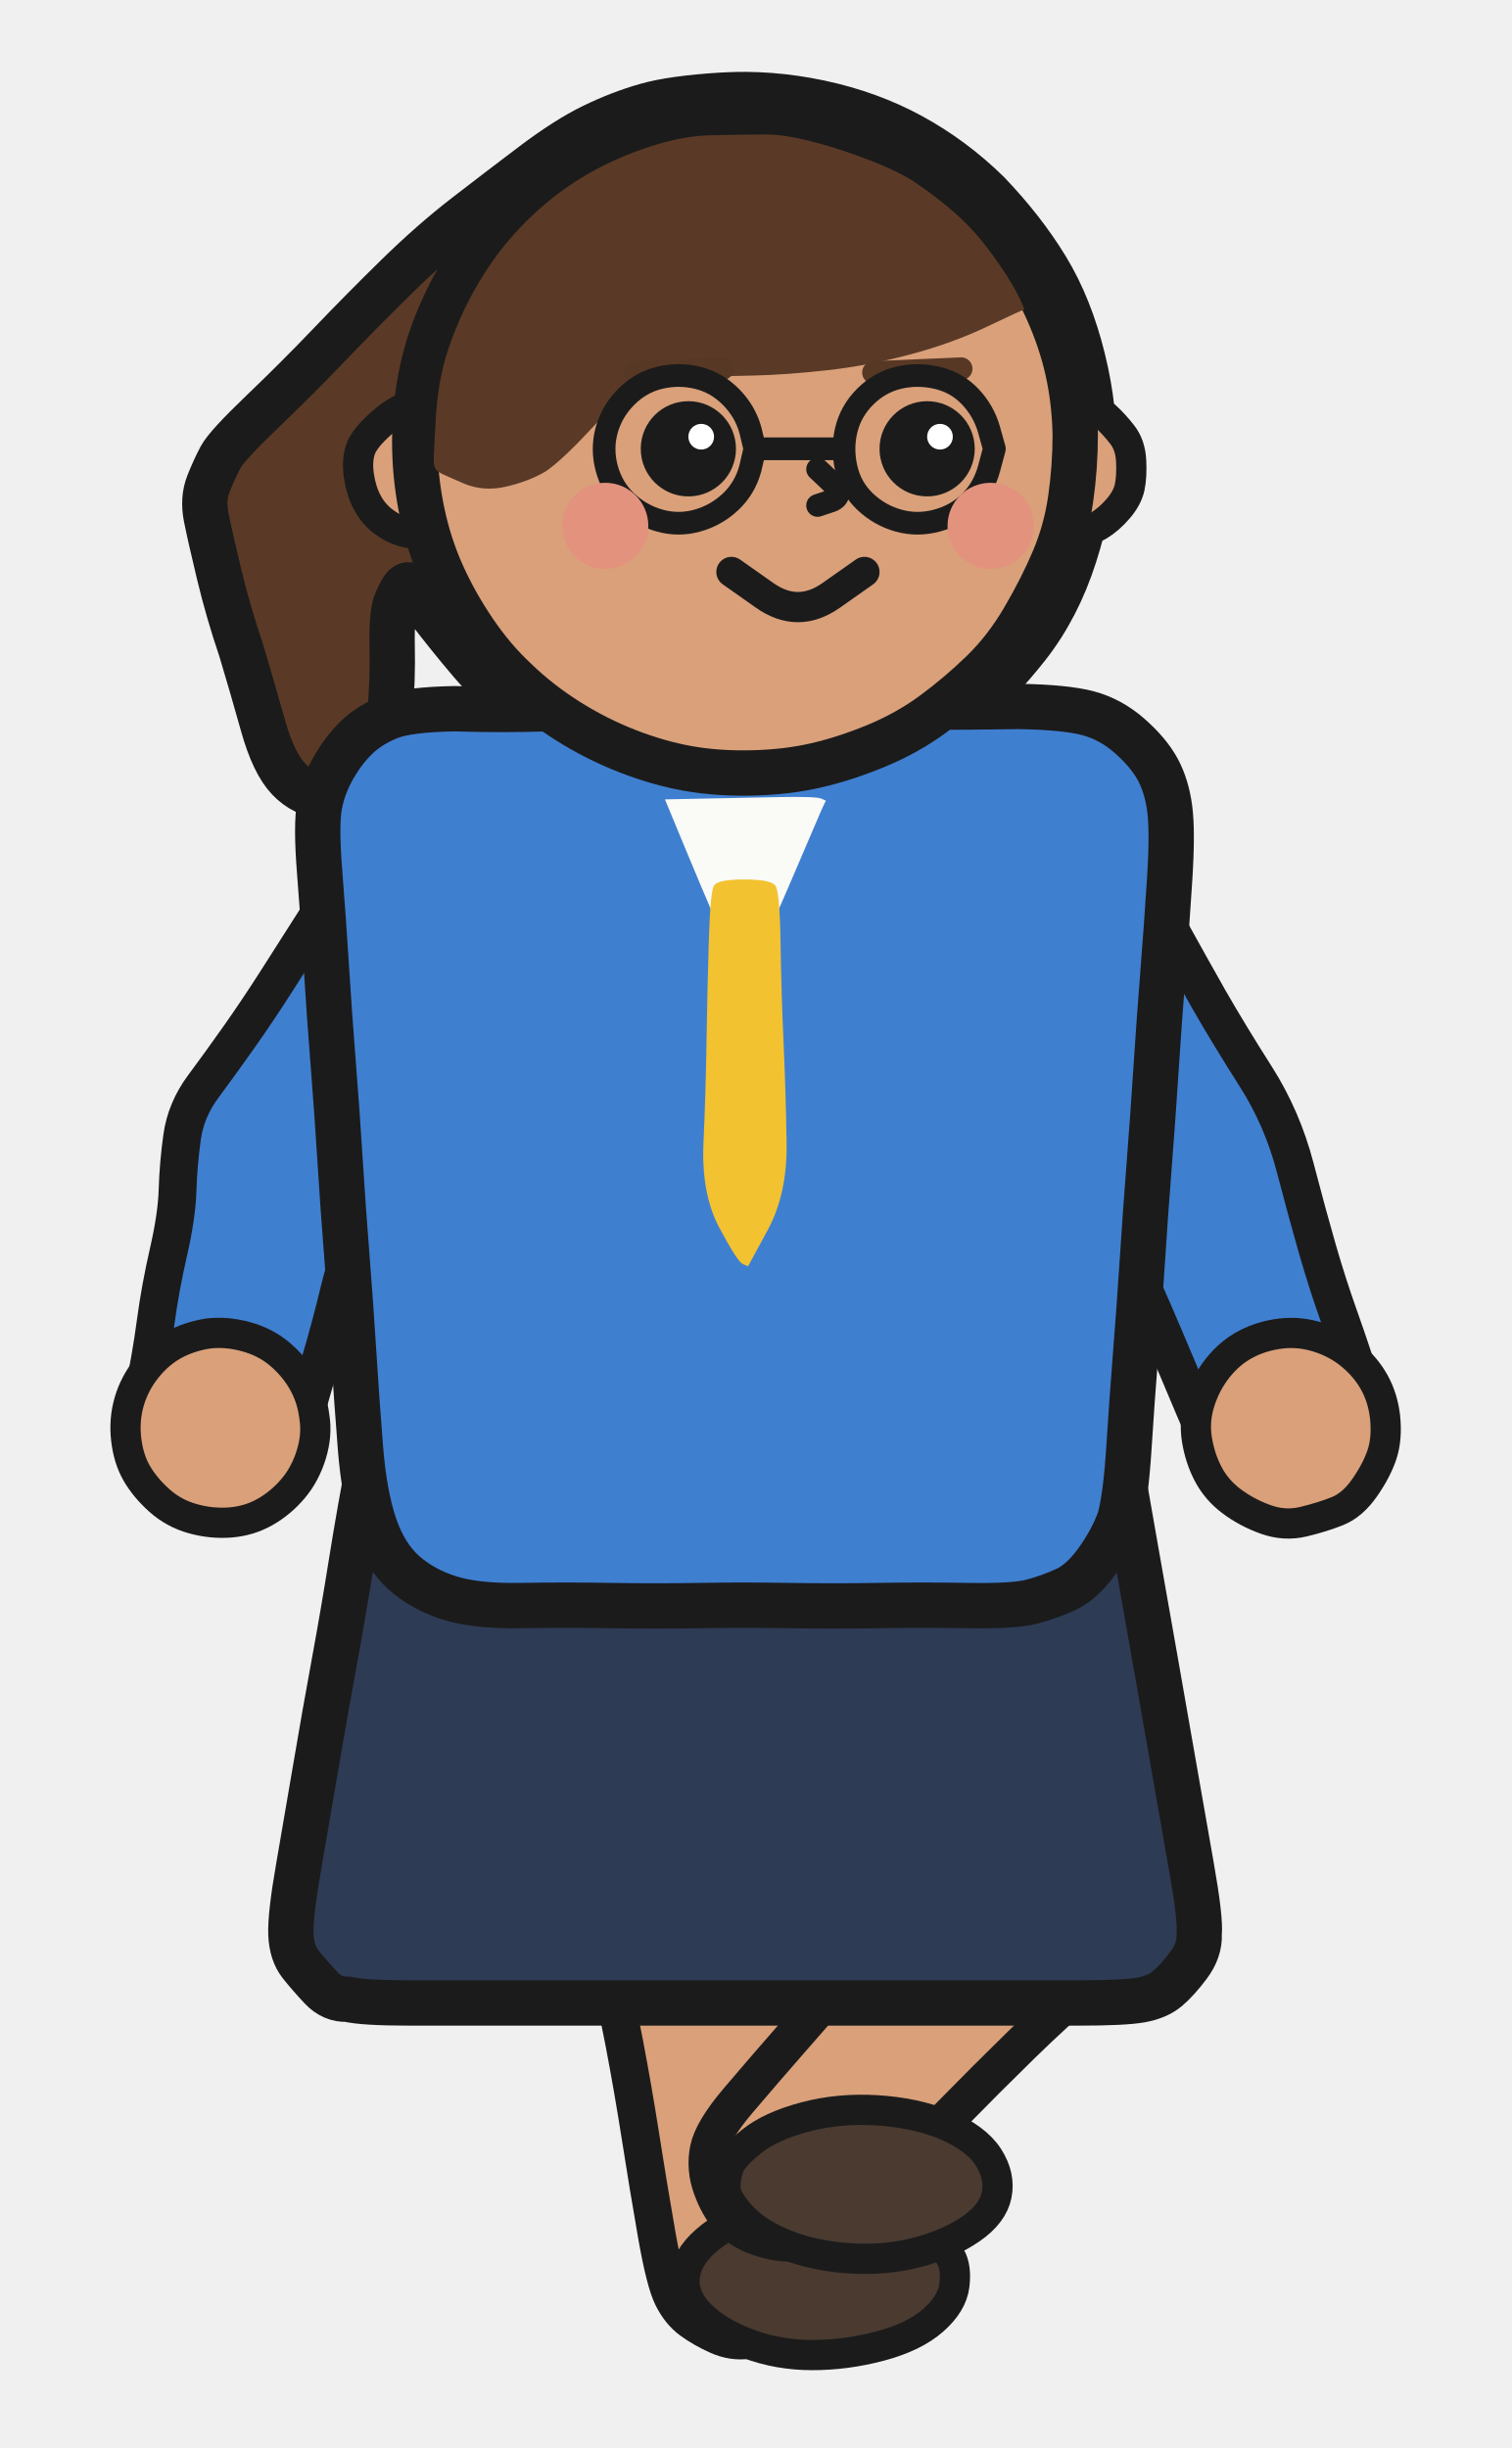
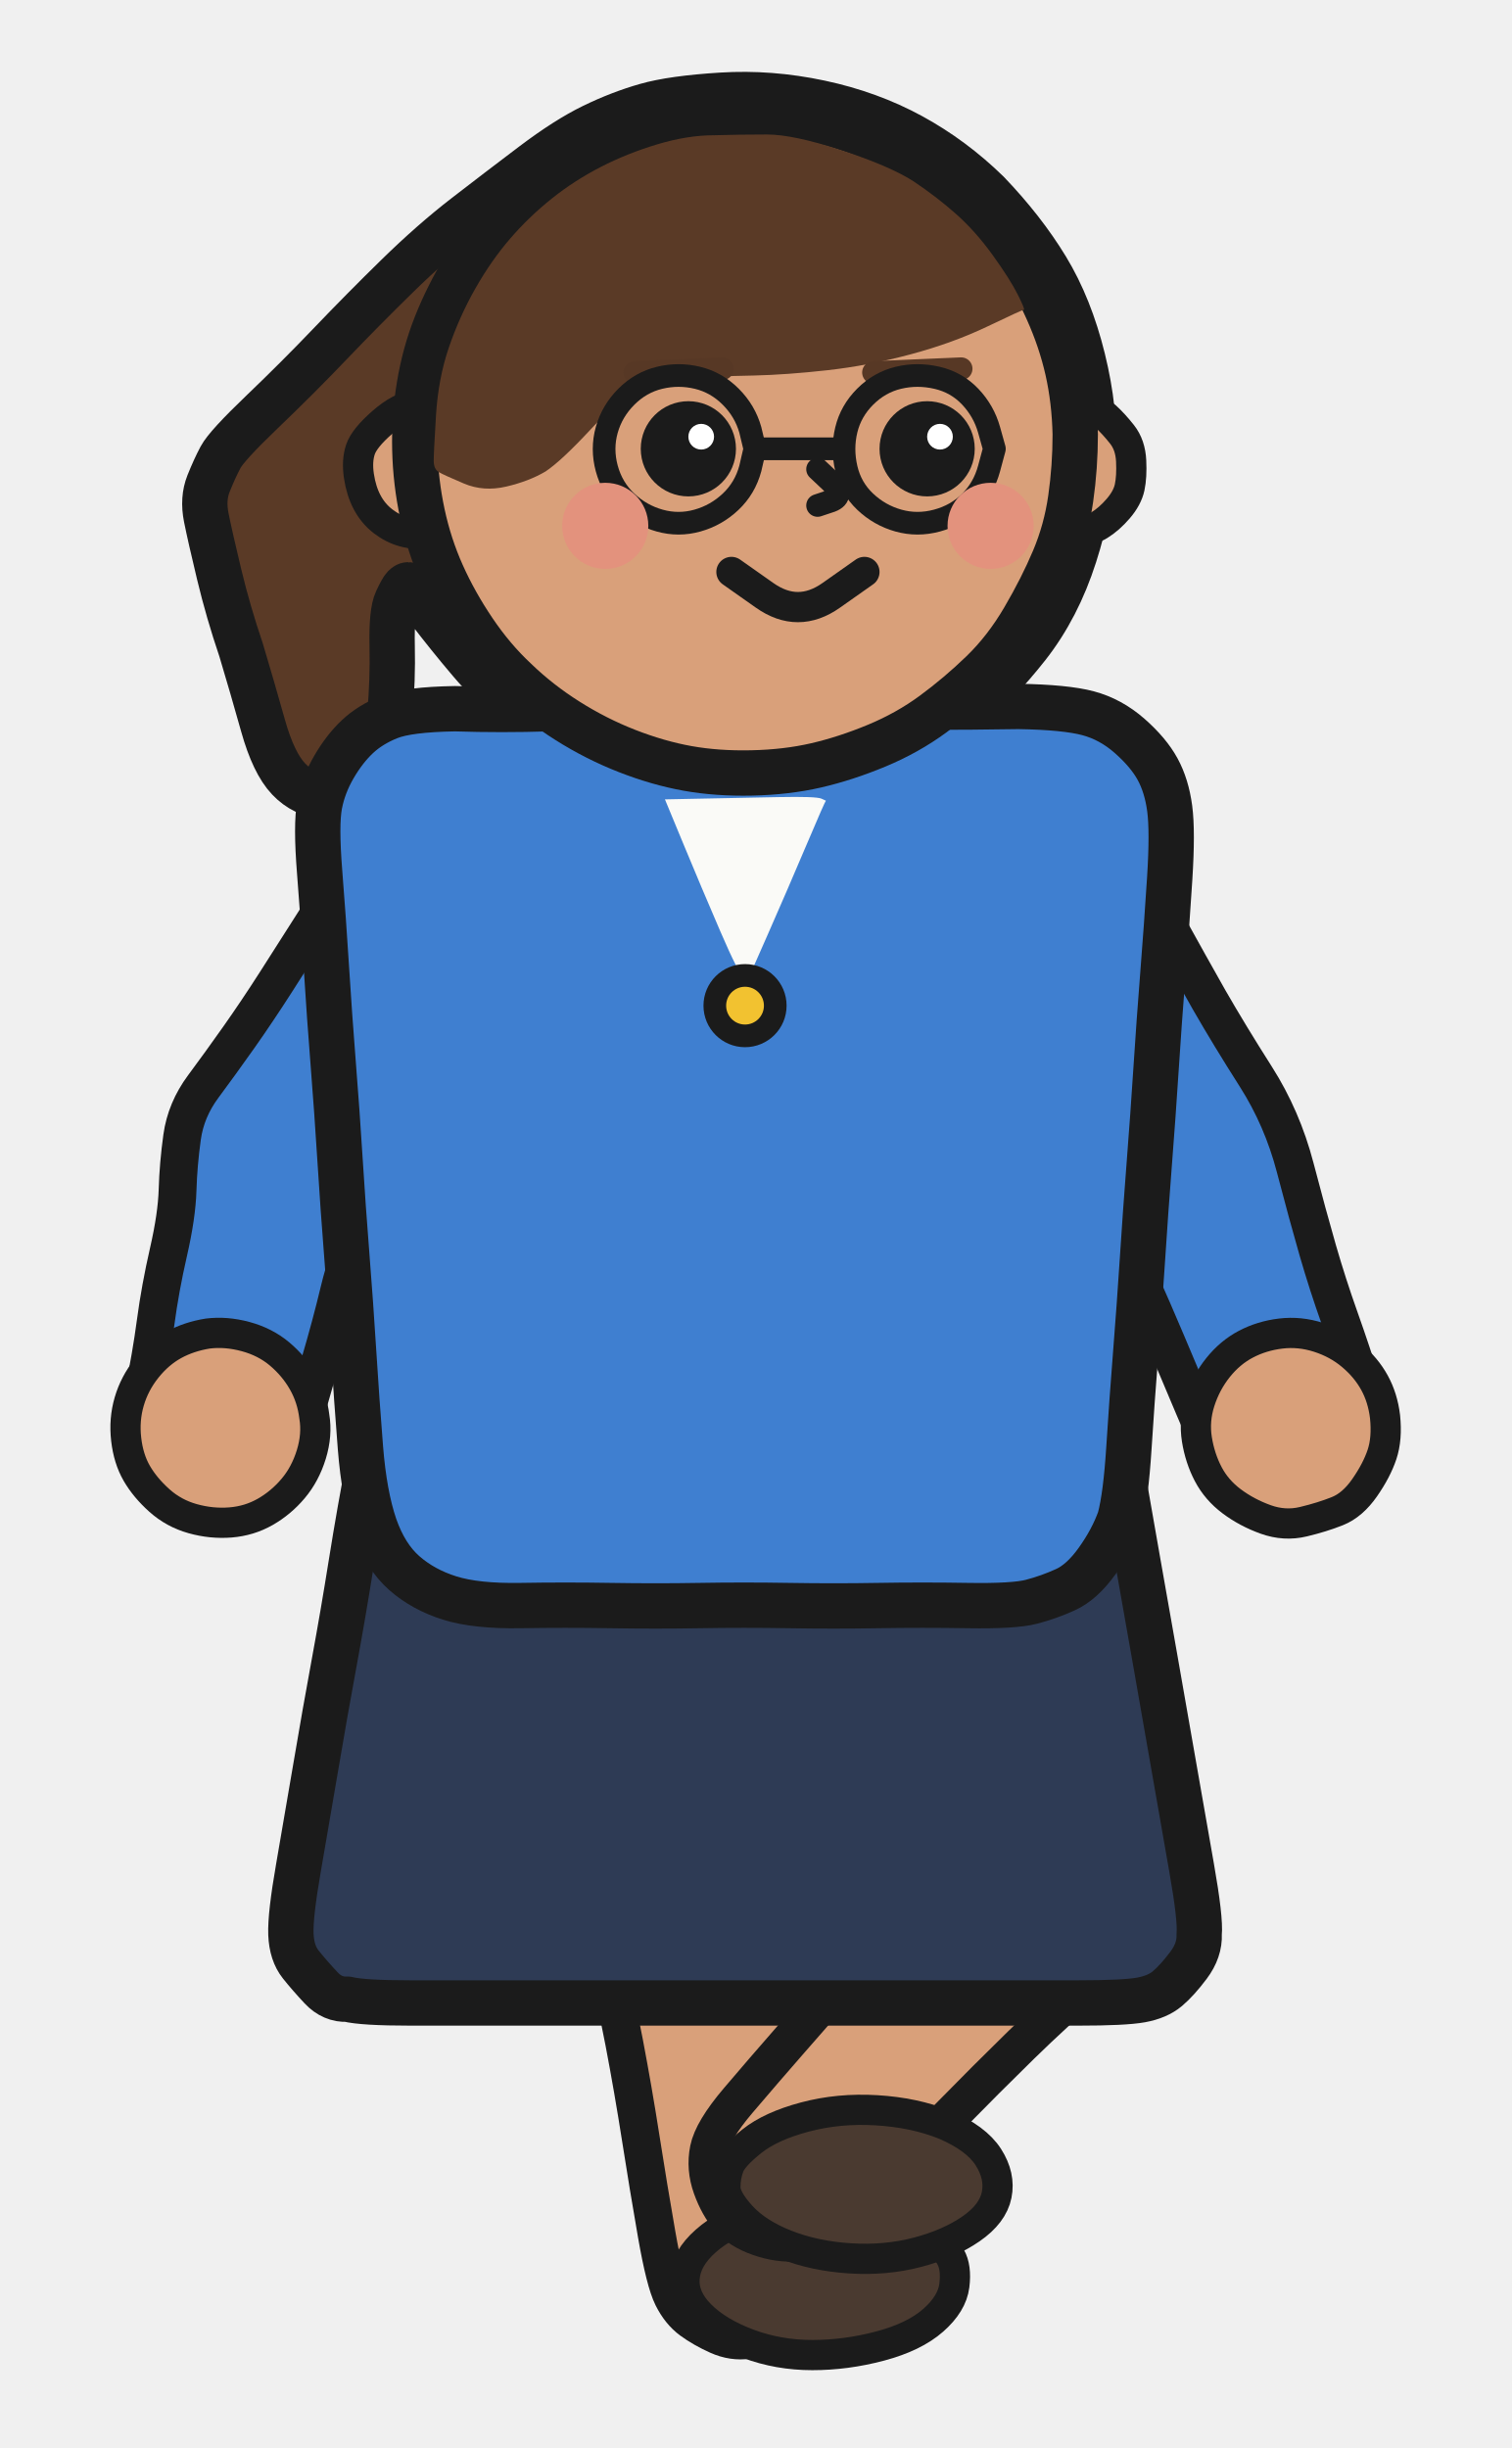
<svg xmlns="http://www.w3.org/2000/svg" viewBox="0 0 200.0 324" width="200.0" height="324">
  <g stroke="#1B1B1B" stroke-linecap="round" stroke-linejoin="round">
    <path d="M95.5 12.6Q89 13 85.5 14t-7 2.7t-8 5.1t-8.9 6.8t-9 7.9t-8.9 9t-9 9t-5.5 6t-1.6 3.5t-.3 4.5t1.7 7.5t2.9 10q1.5 5 2.9 10t3.4 7.1t4.8 2.3t5.3-1.6t2.7-3.3t.6-6t.3-9t.6-6t1-1.8t.5-.3t2.8 3.4t5.4 6.7q2.8 3.3 6.8 6.7t9.8 6t12 3.9t12.7 .3t12.5-3.1t11-6.4t9-9.4t6.2-12t2.5-13t-1.4-13t-4.8-12t-7.8-10q-4.6-4.5 -10.1-7.5t-12.1-4.4t-13-1Z" fill="#5A3A26" stroke-width="6" />
    <path d="M59.5 104.6Q56 104.9 54 105.9t-3.4 2.6t-3.9 5.5t-5.1 8t-5.1 8t-4.9 7.3t-4.7 6.5t-2.8 6.7t-.6 7t-1.2 8.2t-1.7 9.3t-1.6 9.3q-.8 4.7 .1 7.7t2.3 4.5t3 2.2t5.1 .7t6.2-2.3t3.9-6.9t2.7-9.7t2.6-9.7t3.3-9.3t3.9-8.5t5.2-8.5t6.3-9q3.1-4.5 6.2-9t3.4-8t-.5-5.5t-1.8-3.5t-4.5-3.3t-6.9-1.6Z" fill="#3F7FD0" stroke-width="5" />
    <path d="M27.5 176.5Q25 176.9 23 178t-3.6 3.1t-2.3 4.4t-.4 5t1.4 4.5t3 3.6t4.4 2.4t5 .5t4.6-1.4t3.7-3.1t2.4-4.5t.4-5q-.3-2.5 -1.5-4.6t-3.1-3.7t-4.5-2.3t-5-.4Z" fill="#D9A07A" stroke-width="4" />
    <path d="M135 104.4Q133 104.7 130.5 106.1t-4.2 3.6t-2.2 4.8t-.1 5.5t3.3 7.5t5.5 9t5.4 9t5.2 9.3t4.8 9.4t4.3 9.1t3.7 8.7t3.7 8.7q1.8 4.3 3.3 5.8t3.1 2.3t5.2 .6t6-2.3t3.2-3.6t.9-3.5t-1.3-6.5t-3-9t-2.9-9t-3-11t-5.2-12t-6.2-10.2q-2.6-4.6 -5.2-9.3t-5.1-9.3t-5.6-6.8t-5.1-2.4t-4-.1Z" fill="#3F7FD0" stroke-width="5" />
    <path d="M169.5 176.5Q167 176.8 164.9 177.9t-3.7 3.1t-2.4 4.5t-.4 5t1.5 4.6t3.1 3.6t4.5 2.4t5 .3t4.5-1.4t3.6-3.1t2.3-4.4t.4-5q-.3-2.5 -1.4-4.5t-3-3.6t-4.4-2.4t-5-.5Z" fill="#D9A07A" stroke-width="4" />
    <path d="M74.5 177.6Q72 178 70 179t-3.8 3t-2.6 4.5t-.9 5t1.8 8.5t3.4 12t3.4 12t3.5 12t2.5 11t2.5 11t2.8 12.3t2.2 12.7q1 6.4 2.1 12.7t2.1 8.3t2.5 3.1t3.5 2t4 .6t5-1.9t4.2-4.8t.5-9.5t-1.4-13t-1.5-13t-.8-10t-.1-7q-.1-3.5 -2.2-9.5t-3.5-12.2t-2.9-12.6t-2.9-12.4t-2.9-12.6t-3-8.2t-3.5-3.3t-4.5-1.9t-5-.2Z" fill="#D9A07A" stroke-width="5" />
    <path d="M109 292Q104 291.9 100 293.1t-6.6 3.5t-2.8 4.9t2.1 4.9t6.3 3.8t8.5 1.5t9-1.2t7-3.4t2.8-4.6t-.5-3.8t-2.3-2.6t-5.5-2.6q-4-1.4 -9-1.5Z" fill="#4A3A30" stroke-width="4" />
    <path d="M119.5 177.5Q117 177.7 114.7 178.9t-4 2.9t-2.7 4t-1.1 4.7t2 8.4t4.2 11.7t4.2 11.8t4.2 11.7t2.4 8.4t-.8 5t-4.6 6.5t-6.9 8q-3.5 4 -7 8t-6.9 8t-3.9 6.5t.4 5t2.3 4.1t4 2.5t5 .7t4.5-1.5t6.6-5.9t9.2-9.4t9.3-9.3t9.5-8.7q4.9-4 6.3-6t1.8-4t.2-5t-2.8-8.5t-4.2-11.5t-3.6-12t-3.6-12t-3.6-12t-3.4-8t-3.6-3.4t-4.1-1.8t-4.5-.3Z" fill="#D9A07A" stroke-width="5" />
    <path d="M116 279.3Q111 279 106.5 280.2t-7 3.2t-3 3.3t-.5 2.8t2.1 3.8t5.9 3.8t8.5 1.8t8.9-.8t7.1-3.1t3.4-4.5t-1.1-5t-5.8-4.3q-4-1.6 -9-1.9Z" fill="#4A3A30" stroke-width="4" />
    <path d="M65.3 164.8Q59 164.9 56.8 166.4t-3.3 4.1t-2.2 9.3t-2.4 13.4t-2.4 13.6t-2.3 13.4t-2.4 13.6t-2.3 13.4t-1 8.8t1.3 4t2.7 3.1t3.5 1.5q2 .5 8.3 .5t12.6 0t12.7 0t12.6 0t12.6 0t12.6 0t12.7 0t12.6 0t8.3-.4t3.5-1.5t2.8-3.1t1.4-4.1q.2-2 -1-8.8t-2.4-13.7t-2.4-13.7t-2.4-13.6t-2.4-13.7t-2.4-13.7t-2.4-9.1t-2.8-3.4t-3.5-1.5t-8.3-.4t-12.7 .1t-12.7 .1q-6.3 0 -12.6 .1t-12.7 0t-12.7 .1Z" fill="#2E3B55" stroke-width="6" />
    <path d="M60.2 93.8Q54 93.9 51.5 94.9t-4.2 2.6t-3.1 4t-1.9 5t0 8.9t.9 12.7t.9 12.7t.9 12.7t.9 12.7t.9 12.7t.9 12.7t1.9 10.4q1.4 4 3.9 6.2t6 3.3t9.4 1t11.9 0t11.8 0t11.8 0t11.8 0t11.9 0t8.4-.5t4.5-1.6t4.2-3.8t3-5.6q.8-3 1.2-9.3t.9-12.6t.9-12.5t.9-12.6t.9-12.6t.9-12.5t.9-12.6t0-9.3t-1.6-5.2t-3.7-4.4t-5.5-3t-9.2-.9q-6.2 .1 -12.4 .1t-12.5 0t-12.4 .1t-12.4 0t-12.5 .1t-12.4 0Z" fill="#3F7FD0" stroke-width="6" />
    <path d="M93 105.7Q88 105.8 88 105.8t2.4 5.8t4.9 11.6t3.1 6.1t.6 .3t2.6-5.9t5.1-11.8t2.6-5.9t-.6-.3t-5.7-.2t-10 .2Z" fill="#FAFAF7" stroke="none" data-noink="1" />
-     <path d="M98.5 116.4Q95 116.4 94.5 117.2t-.7 7.5t-.3 13.3t-.4 13.3t2.1 11.2t3.1 4.8t.7 .3t2.6-4.8t2.5-11.5t-.4-13.3t-.4-13.3t-.7-7.5q-.6-.8 -4.1-.8Z" fill="#F2C230" stroke="none" data-noink="1" />
+     <circle cx="98.6" cy="133.1" r="4" fill="#F2C230" stroke-width="3" />
    <path d="M55 53.6Q53 53.8 50.6 55.9t-2.9 3.6t-.2 3.5t1.1 3.5t2.1 2.5t2.8 1.4t3.5 .2t3.5-1.2t2.4-2.2t1.4-2.7t.1-3.5t-2.3-4.4q-2.1-2.3 -3.6-2.8t-3.5-.2Z" fill="#D9A07A" stroke-width="4" />
    <path d="M140 53.6Q138 53.9 135.7 56t-2.7 3.5t-.3 3.5t2.3 4.4t3.5 2.9t3.5 .3t3.5-1.1t2.5-2.2t1.5-2.8t.2-3.5t-1.2-3.5t-2.2-2.4q-1.3-.9 -2.8-1.4t-3.5-.1Z" fill="#D9A07A" stroke-width="4" />
    <path d="M97.5 14.9Q93 15 89 15.9t-8 2.6t-7.5 4.3t-6.5 5.5t-5.4 6.9t-3.9 7.8t-2.2 8t-.6 8.5t1 8.5t2.6 8t4.2 7.5t5.5 6.5q3.1 3 6.9 5.4t7.9 4t8 2.3t8.5 .6t8.5-1t8-2.6t7.5-4.2t6.5-5.5t5.5-7.1t4-7.9t2.2-8t.6-8.5q-.1-4.5 -1-8.5t-2.7-8t-4.2-7.5t-5.6-6.5t-7-5.4t-7.8-3.9t-8-2.2t-8.5-.6Z" fill="#D9A07A" stroke-width="6" />
    <path d="M94.5 17.9Q91 17.9 87 19.1t-7.5 3t-6.5 4.2t-5.5 5.3t-4.6 6.6t-3.5 7.8t-1.7 9t-.3 6t.7 1.5t3.3 1.5t5.6 .4t5.2-2q2.1-1.4 6-5.6t6.3-5.5t6.7-1.4t8.6-.2t9.7-.7t11-2.1t10.2-3.7t4.8-2.2t-.8-2t-3.3-5.2t-4.9-5.5t-5.6-4.3q-3.1-2 -9.5-4.1t-9.9-2.1t-7 .1Z" fill="#5A3A26" stroke="none" data-noink="1" />
    <circle cx="91.1" cy="59.4" r="4.8" fill="#1B1B1B" stroke-width="3" />
    <circle cx="92.8" cy="57.8" r="1.7" fill="#FFFFFF" stroke="none" data-noink="1" />
    <circle cx="122.7" cy="59.4" r="4.8" fill="#1B1B1B" stroke-width="3" />
    <circle cx="124.4" cy="57.8" r="1.7" fill="#FFFFFF" stroke="none" data-noink="1" />
    <path d="M84 49.3L95.6 48.8" fill="none" stroke="#573825" stroke-width="3" />
    <path d="M115.6 49.3L127.2 48.8" fill="none" stroke="#573825" stroke-width="3" />
    <path d="M99.9 59.4L99.3 56.9Q98.6 54.4 96.7 52.5T92.3 50T87.3 50T82.9 52.5T80.3 56.9T80.3 62T82.9 66.4T87.3 68.9T92.3 68.9T96.7 66.4T99.3 62L99.9 59.4Z" fill="none" stroke-width="3" />
    <path d="M131.6 59.4L130.9 56.9Q130.2 54.4 128.4 52.5T124 50T118.9 50T114.5 52.5T112 56.9T112 62T114.5 66.4T118.9 68.9T124 68.9T128.4 66.4T130.9 62L131.6 59.4Z" fill="none" stroke-width="3" />
    <path d="M99.9 59.4L111.3 59.4" fill="none" stroke-width="3" />
    <path d="M108.2 62.1L110 63.8Q111.8 65.6 110 66.3L108.2 66.9" fill="none" stroke-width="3" />
    <circle cx="80.1" cy="69.6" r="5.7" fill="#E3927D" stroke="none" data-noink="1" />
    <circle cx="131.1" cy="69.6" r="5.7" fill="#E3927D" stroke="none" data-noink="1" />
    <path d="M96.8 75.7L101.2 78.8Q105.6 81.9 110 78.8L114.4 75.7" fill="none" stroke-width="4" />
  </g>
</svg>
